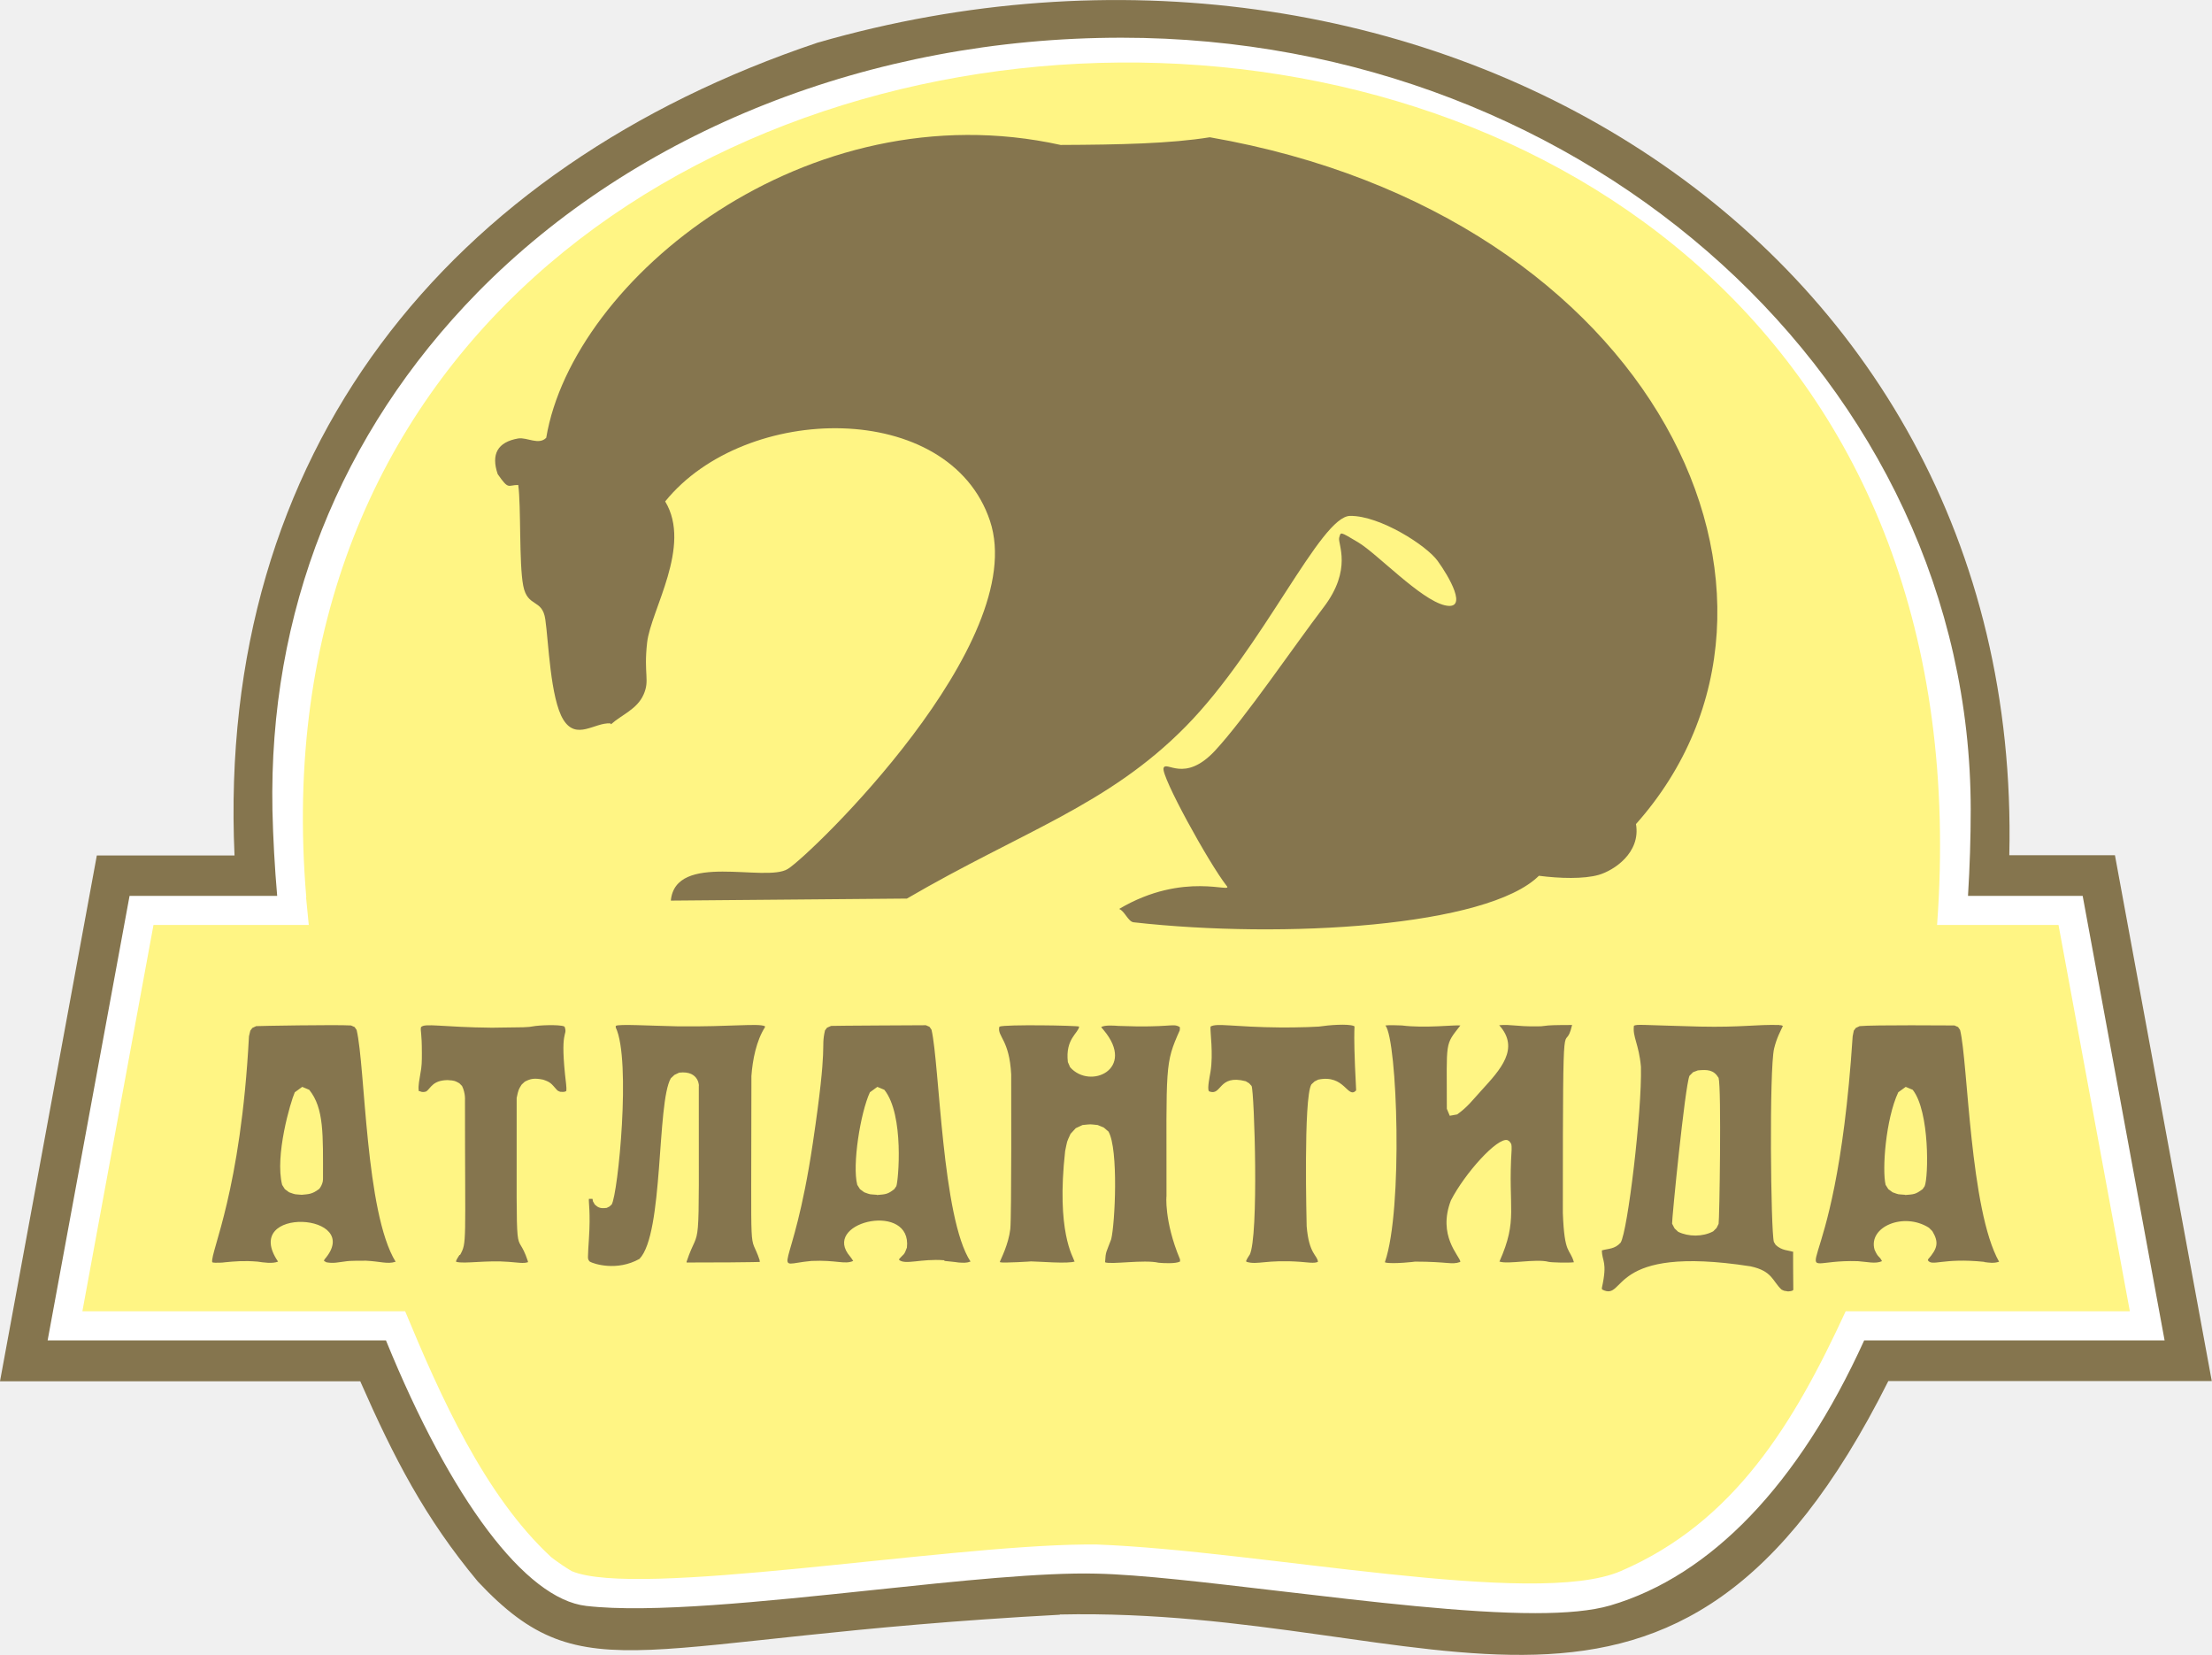
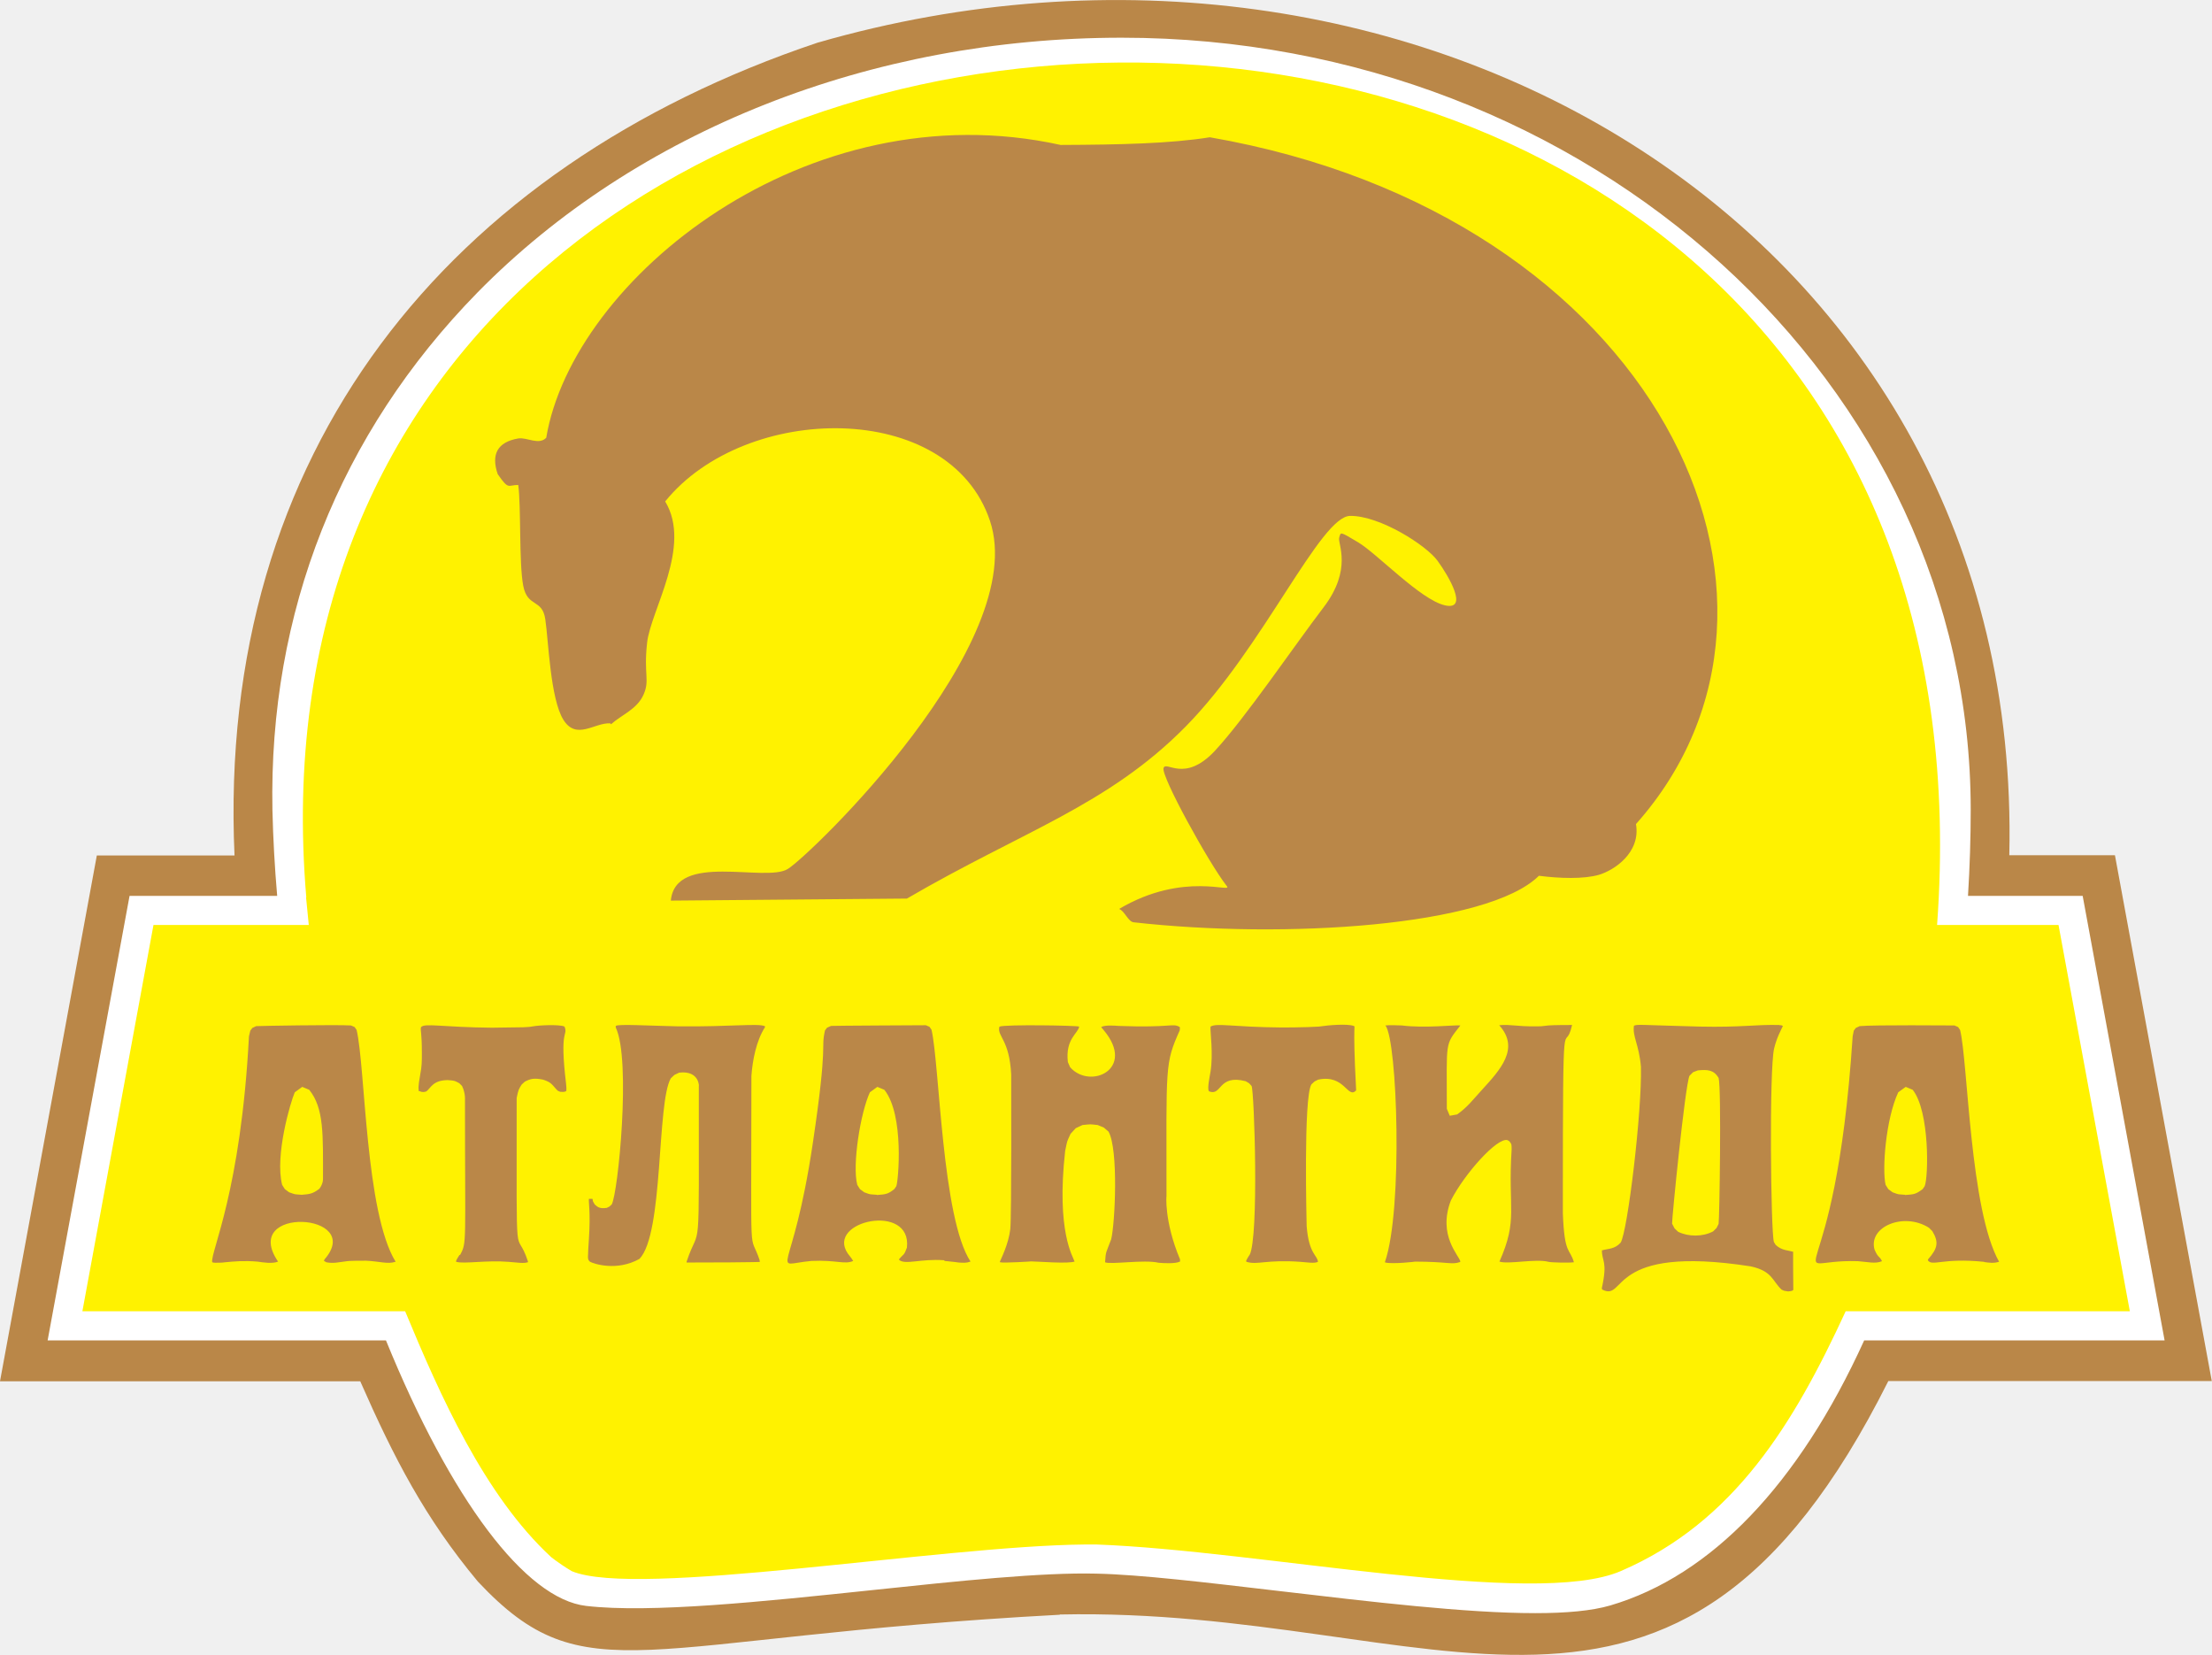
<svg xmlns="http://www.w3.org/2000/svg" id="_Слой_2" data-name="Слой 2" viewBox="0 0 98 73.3">
  <defs>
    <style>
      .cls-1 {
        fill: #fff;
      }

      .cls-2 {
-         fill: #fff584;
+         fill: rgb(255, 242, 0);
      }

      .cls-2, .cls-3 {
        fill-rule: evenodd;
      }

      .cls-3 {
-         fill: #85754e;
+         fill: rgb(186, 135, 72);
      }
    </style>
  </defs>
  <g id="_Слой_1-2" data-name="Слой 1">
    <g>
      <path class="cls-3" d="M46.96,71.52c-18.71,1-21,3.63-25.79-1.47-2.34-2.81-3.71-5.46-5.21-8.87H0l4.29-23.29h6.1C9.59,20.02,19.84,7.39,36.22,1.89c26.31-7.58,53.44,8.31,52.8,35.99h4.68l4.29,23.29h-14.33c-9.47,18.9-19.98,9.97-36.71,10.34Z" />
      <path class="cls-1" d="M92.26,39.68h-5.07c.08-1.3,.12-2.58,.12-3.81C87.31,17.01,70.43,1.67,49.69,1.67c-11.1,0-21.5,4.12-28.54,11.29-6.11,6.24-9.25,14.17-9.08,22.93,.03,1.25,.1,2.53,.21,3.79H5.74l-3.63,19.69h14.99c2.88,7.06,6.18,11.45,8.87,11.76,2.84,.33,7.83-.19,12.67-.7,3.87-.41,7.52-.79,9.93-.73,1.95,.04,4.94,.4,8.1,.77,4.09,.48,8.28,.98,11.35,.98,1.36,0,2.5-.1,3.32-.34,4.46-1.31,8.35-5.36,11.25-11.74h13.31l-3.63-19.69Z" />
      <path class="cls-2" d="M13.57,39.75c-4.09-48.27,76.06-50.75,72.25,1.22h5.38l3.16,17.11h-12.59c-2.28,4.94-4.92,9.34-9.97,11.51-3.82,1.64-15.94-.91-23.21-1.18h-.55c-6.42,.06-19.83,2.39-22.71,1.18-.62-.37-1.02-.71-.92-.63-2.95-2.73-4.92-7.17-6.46-10.88H3.65l3.15-17.11h6.88l-.12-1.22h0Z" />
      <path class="cls-3" d="M16.22,55.84c.62,.03,.95,.16,1.29,.05h.02c-1.35-2.19-1.34-8.62-1.73-10.27l-.09-.13-.16-.07c-.66-.04-4.1,.02-4.2,.03l-.17,.08-.09,.12-.06,.25c-.36,6.86-1.7,9.53-1.63,10h0s.03,.02,.03,.02c.06,.01,.03,0,.11,.01,.11,0,.32,0,.42-.02,.42-.04,.84-.08,1.45-.03,.27,.04,.66,.1,.91,0h0c-1.7-2.49,3.88-2.17,2.05-.09v.02s-.02,.02-.02,.02h0s.02,.03,.02,.03l.04,.02,.05,.03c.32,.06,.51,0,.92-.05,.03,0,.03-.02,.81-.02Zm-2.85-2.92c-.37-.03-.24,0-.56-.11l-.19-.14-.12-.19c-.33-1.29,.37-3.67,.56-4.1l.33-.24,.31,.13c.66,.82,.61,1.98,.61,3.96,0,.28-.25,.53-.17,.43-.31,.24-.47,.23-.77,.26h0Zm6.99,2.66c-.06,.1-.13,.19-.16,.29l.02,.02c.34,.1,1.34-.08,2.31,0,.4,.03,.67,.08,.84,.02h.02v-.04c-.56-1.69-.5,.85-.5-6.98v-.26c.08-.38,.09-.38,.22-.59l.14-.13c.25-.13,.41-.17,.81-.09,.33,.11,.36,.17,.59,.43,.1,.1,.02,.03,.12,.09l.06,.02c.1,0,.18,.02,.26-.04h0c.01-.12,0-.2-.01-.31-.3-2.5,.08-2.08-.06-2.52h0s-.02-.02-.03-.03c-.24-.09-1.13-.05-1.38,0-.19,.03-.09,.02-.43,.04-.73,.01-1.45,.02-1.35,.02-2.26-.02-3.03-.22-3.18-.02-.03,.19,.04,.18,.04,1.15,0,.37,0,.57-.07,.93-.03,.19-.1,.52-.07,.71v.03s.02,.01,.02,.01h.02c.1,.05,.2,.05,.3,.01,.2-.15,.28-.49,.94-.5,.34,.02,.33,.04,.52,.14l.12,.12c.16,.32,.13,.67,.13,.56,0,6.53,.09,6.36-.22,6.93h0Zm13.3,.25c-.47-1.42-.37,.64-.37-7.94v-.23c.05-.71,.22-1.57,.6-2.16h0s0-.03,0-.03v-.02s-.01,0-.01,0c-.31-.13-1.48,.03-3.81,.01-1.4-.03-2.66-.11-2.79-.02,0,.02,0,.01,0,.07h0c.69,1.44,.1,7.37-.18,7.84l-.1,.09-.12,.06c-.34,.05-.42-.06-.53-.15l-.08-.14-.02-.11c-.1,0-.05,0-.15,0h-.01s0,.01,0,.01c-.02,.11,.08,.6,0,1.78-.03,.45-.03,.47-.04,.76v.07s.01,.05,.01,.05l.02,.05,.05,.06c.17,.1,1.2,.44,2.2-.12,1.08-1.11,.76-6.91,1.39-8l.16-.15,.21-.1c.93-.11,.88,.68,.87,.58,0,8.15,.07,5.96-.54,7.79v.04c3.31,0,3.34-.04,3.24-.02,0-.03,0-.03-.01-.07h0Zm8.19,.02c.16,.02,.44,.04,.62,.07,.19,.01,.34,.03,.51-.04h.02c-1.27-1.92-1.37-8.72-1.73-10.27l-.09-.13-.16-.07c-.1,0-4.1,.02-4.2,.03l-.18,.08-.09,.12c-.2,.89,.15,.37-.54,5-.91,6.11-1.96,5.38-.06,5.21,1.11-.05,1.47,.17,1.85,0h0c-.12-.19-.11-.15-.24-.33-.99-1.45,2.85-2.27,2.62-.26-.13,.36-.14,.27-.34,.5v.02s-.01,.02-.01,.02h0c.27,.24,.97-.06,2,.02Zm-3-2.93c-.38-.03-.25,0-.56-.11l-.19-.14-.12-.19c-.23-.88,.14-3.19,.56-4.1l.33-.24,.31,.13c.89,1.11,.62,4.06,.53,4.27l-.09,.13c-.28,.22-.37,.23-.77,.26h0Zm8.75,2.94h0c-.05-.19-.81-1.29-.41-4.88,.11-.51,.05-.34,.24-.76l.23-.25,.3-.14c.42-.04,.27-.04,.67,0l.27,.11,.21,.18c.45,.78,.29,4.09,.12,4.77-.23,.62-.24,.52-.27,1v.02c.26,.11,1.73-.13,2.37,.02,.2,.02,.75,.05,.94-.05h.01s0,0,0,0c0-.03,0-.02,0-.05v-.05c-.72-1.71-.6-2.88-.6-2.78,0-5.86-.08-5.87,.59-7.37v-.08s.01-.03,.01-.03c0-.01,0,0-.03-.04-.31-.17-.37,.05-2.7-.04-.14-.01-.6-.05-.76,.05h0s0,.01,0,.01c.03,.04,.06,.07,.11,.13,1.44,1.72-.6,2.65-1.49,1.64l-.1-.23c-.12-1.03,.47-1.28,.5-1.57-.09-.05-3.28-.1-3.52,0l-.02,.02s0,0,0,.01c-.08,.42,.45,.55,.53,2.09,0,.1,.02,6.31-.04,6.85-.08,.68-.42,1.33-.46,1.44v.02s0,0,0,0h0s.02,.01,.02,.01c.11,.04,1.45-.04,1.35-.04,.28,0,1.71,.12,1.95,0Zm7.76-.28c-.14,.23-.07,.1-.15,.26v.03s.02,.02,.02,.02c.48,.15,.87-.11,2.39,0,.28,.02,.62,.08,.77,0h0c-.02-.3-.4-.33-.5-1.58,0-.1-.15-5.7,.21-6.28l.14-.13,.16-.08c1.18-.25,1.3,.87,1.68,.48h0s0-.06,0-.06c-.17-3.19,0-2.71-.11-2.8-.27-.1-1.08-.04-1.54,.03-.55,.04-1.74,.04-1.63,.04-2.23-.02-2.87-.21-3.17-.04h0s0,.02,0,.02c-.02,.19,.13,1.19,0,1.98-.04,.24-.14,.7-.08,.85h.01s.01,.02,.01,.02c.57,.22,.39-.77,1.62-.45l.15,.09,.11,.12c.12,.24,.33,6.71-.09,7.49h0Zm11.61-4.65c-.17,2.64,.3,3.06-.54,4.95h.01c.38,.13,1.6-.14,2.17,.01,.12,.03,.88,.05,1.1,.02h.02c-.18-.64-.42-.3-.49-2.18v-.45c0-9.56,.05-6.35,.41-7.88-.06,0-.09,0-.14,0,0,0-.71,0-.91,.02-.3,.04-.37,.04-.5,.04-.97,.01-1.16-.1-1.68-.05h0c.93,1.03,.05,1.97-.78,2.88-.43,.47-.61,.73-1.08,1.07l-.33,.06-.13-.31c0-3.05-.1-2.79,.6-3.69h0c-.27-.03-1.57,.13-2.59,0-.18-.01-.59-.02-.73,0,.53,.67,.78,8.16-.02,10.47v.02s.02,.01,.02,.01c.31,.08,1.39-.04,1.29-.04,1.5,0,1.63,.15,2.01,.02l.02-.02h0c-.04-.26-1.02-1.15-.42-2.71,.61-1.19,2.06-2.81,2.51-2.67l.08,.05c.11,.13,.1,.15,.1,.38h0Zm11.87-5.53c-1.02-.03-1.69,.11-3.53,.07-2.71-.07-2.73-.11-2.92-.04h0c-.07,.49,.22,.81,.31,1.82,.05,1.97-.59,7.3-.9,7.79-.26,.29-.54,.26-.82,.34h-.01c0,.5,.26,.48,0,1.66,0,.03,0,.02,0,.05h0s.02,.03,.02,.03c1.07,.54,.19-2.02,6.57-1.03,.97,.21,.96,.65,1.37,1.03l.11,.05,.18,.03c.15-.02,.07,0,.18-.03l.03-.02h.01s.01-.04,.01-.04c0-.03-.02-1.99,0-1.66-.23-.08-.5-.05-.78-.31l-.08-.13c-.14-.48-.21-7.65,.01-8.57,.12-.49,.29-.78,.39-1h0c-.1-.04-.06-.03-.16-.03h0Zm-2.7,8.81l-.09,.18-.15,.15c-.47,.25-1.1,.24-1.55,.02l-.16-.15-.11-.21c-.02-.12,.57-6.09,.77-6.55l.16-.16,.21-.08c.43-.04,.7-.03,.92,.33,.13,.44,.04,6.29,0,6.48h0Zm11.77,1.69c.23,.03,.42,.06,.64-.01h.02c-1.3-2.3-1.38-8.85-1.73-10.27l-.09-.13-.16-.07c-.1,0-3.62-.03-4.2,.03l-.17,.08-.09,.12-.05,.25c-.79,12.08-3.37,9.85,.23,9.96,.42,.03,.78,.13,1.07,0h0c-.13-.26-.16-.12-.33-.51-.29-1.01,1.29-1.68,2.41-.97l.15,.15c.3,.5,.23,.77-.19,1.25v.02s-.01,.02-.01,.02c.2,.29,.63-.12,2.5,.07Zm-3.5-2.98c-.38-.03-.25,0-.56-.11l-.19-.14-.12-.19c-.16-.66,0-2.9,.56-4.1l.33-.24,.31,.13c.76,.96,.7,3.88,.53,4.27l-.09,.13c-.31,.23-.38,.23-.78,.26h0ZM27.04,32.04c-.69-.05-1.5,.77-2.08-.16-.58-.93-.66-3.5-.8-4.44-.13-.94-.79-.51-.98-1.5-.19-.99-.09-3.53-.22-4.46-.47,0-.41,.24-.91-.48-.3-.88-.01-1.42,.91-1.58,.39-.06,.91,.31,1.24-.03,1.18-7.03,11.55-15.45,22.79-12.97,2.62-.01,4.87-.06,6.61-.34,19.78,3.44,27.76,20.44,18.88,30.42,.22,1.28-.99,2.06-1.65,2.25-.66,.19-1.73,.16-2.65,.04-2.27,2.25-11.29,2.81-17.96,2.06-.24-.03-.4-.51-.64-.59,2.89-1.71,5.12-.64,4.76-1.03-.79-1.01-2.91-4.86-2.79-5.21,.11-.35,.92,.68,2.27-.76,1.34-1.44,3.53-4.67,4.82-6.36,1.29-1.69,.62-2.82,.69-3.08,.08-.26,0-.3,.84,.2,.84,.5,2.76,2.54,3.84,2.79,1.08,.25,.17-1.3-.32-1.97-.49-.68-2.55-2-3.87-1.99-1.32,0-3.85,5.84-7.29,9.33-3.45,3.5-7.22,4.63-12.35,7.62l-10.46,.09c.21-2.17,4.18-.79,5.18-1.4s10.76-10.02,8.96-15.42c-1.8-5.39-10.84-5.25-14.39-.86,1.2,1.98-.64,4.82-.8,6.25-.16,1.43,.13,1.66-.16,2.31-.29,.65-.96,.88-1.44,1.31h0Z" />
    </g>
  </g>
</svg>
